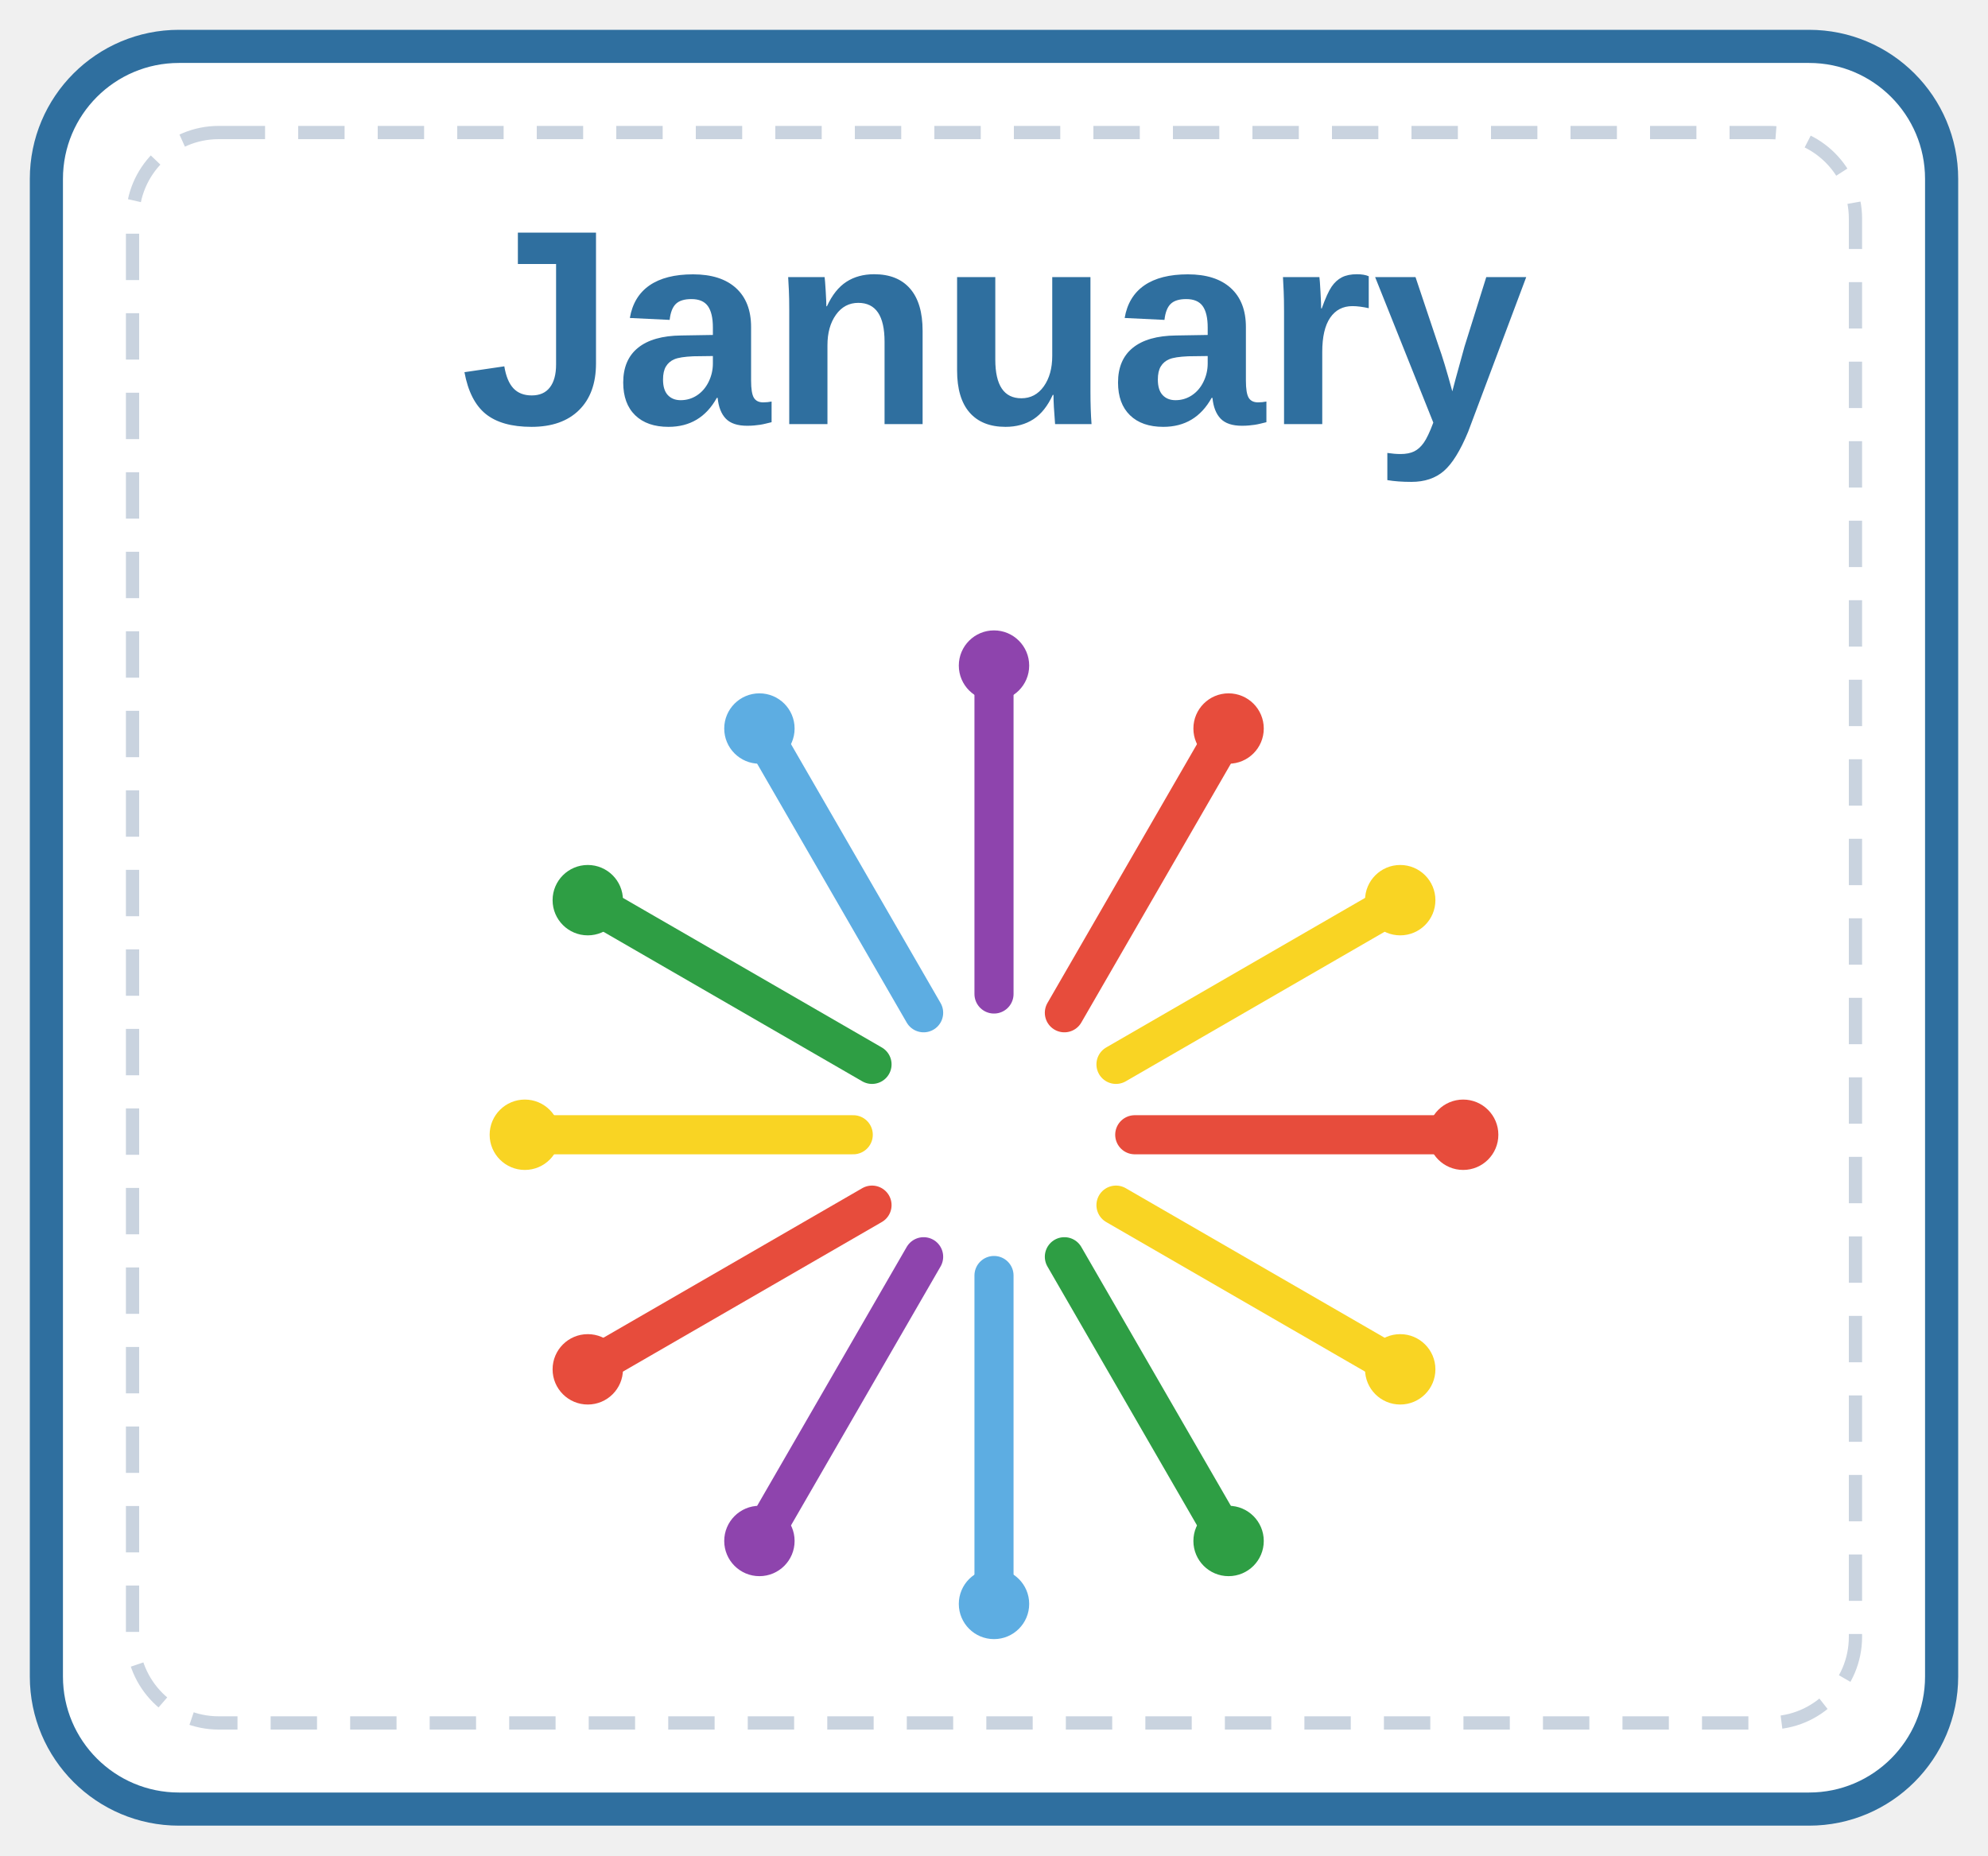
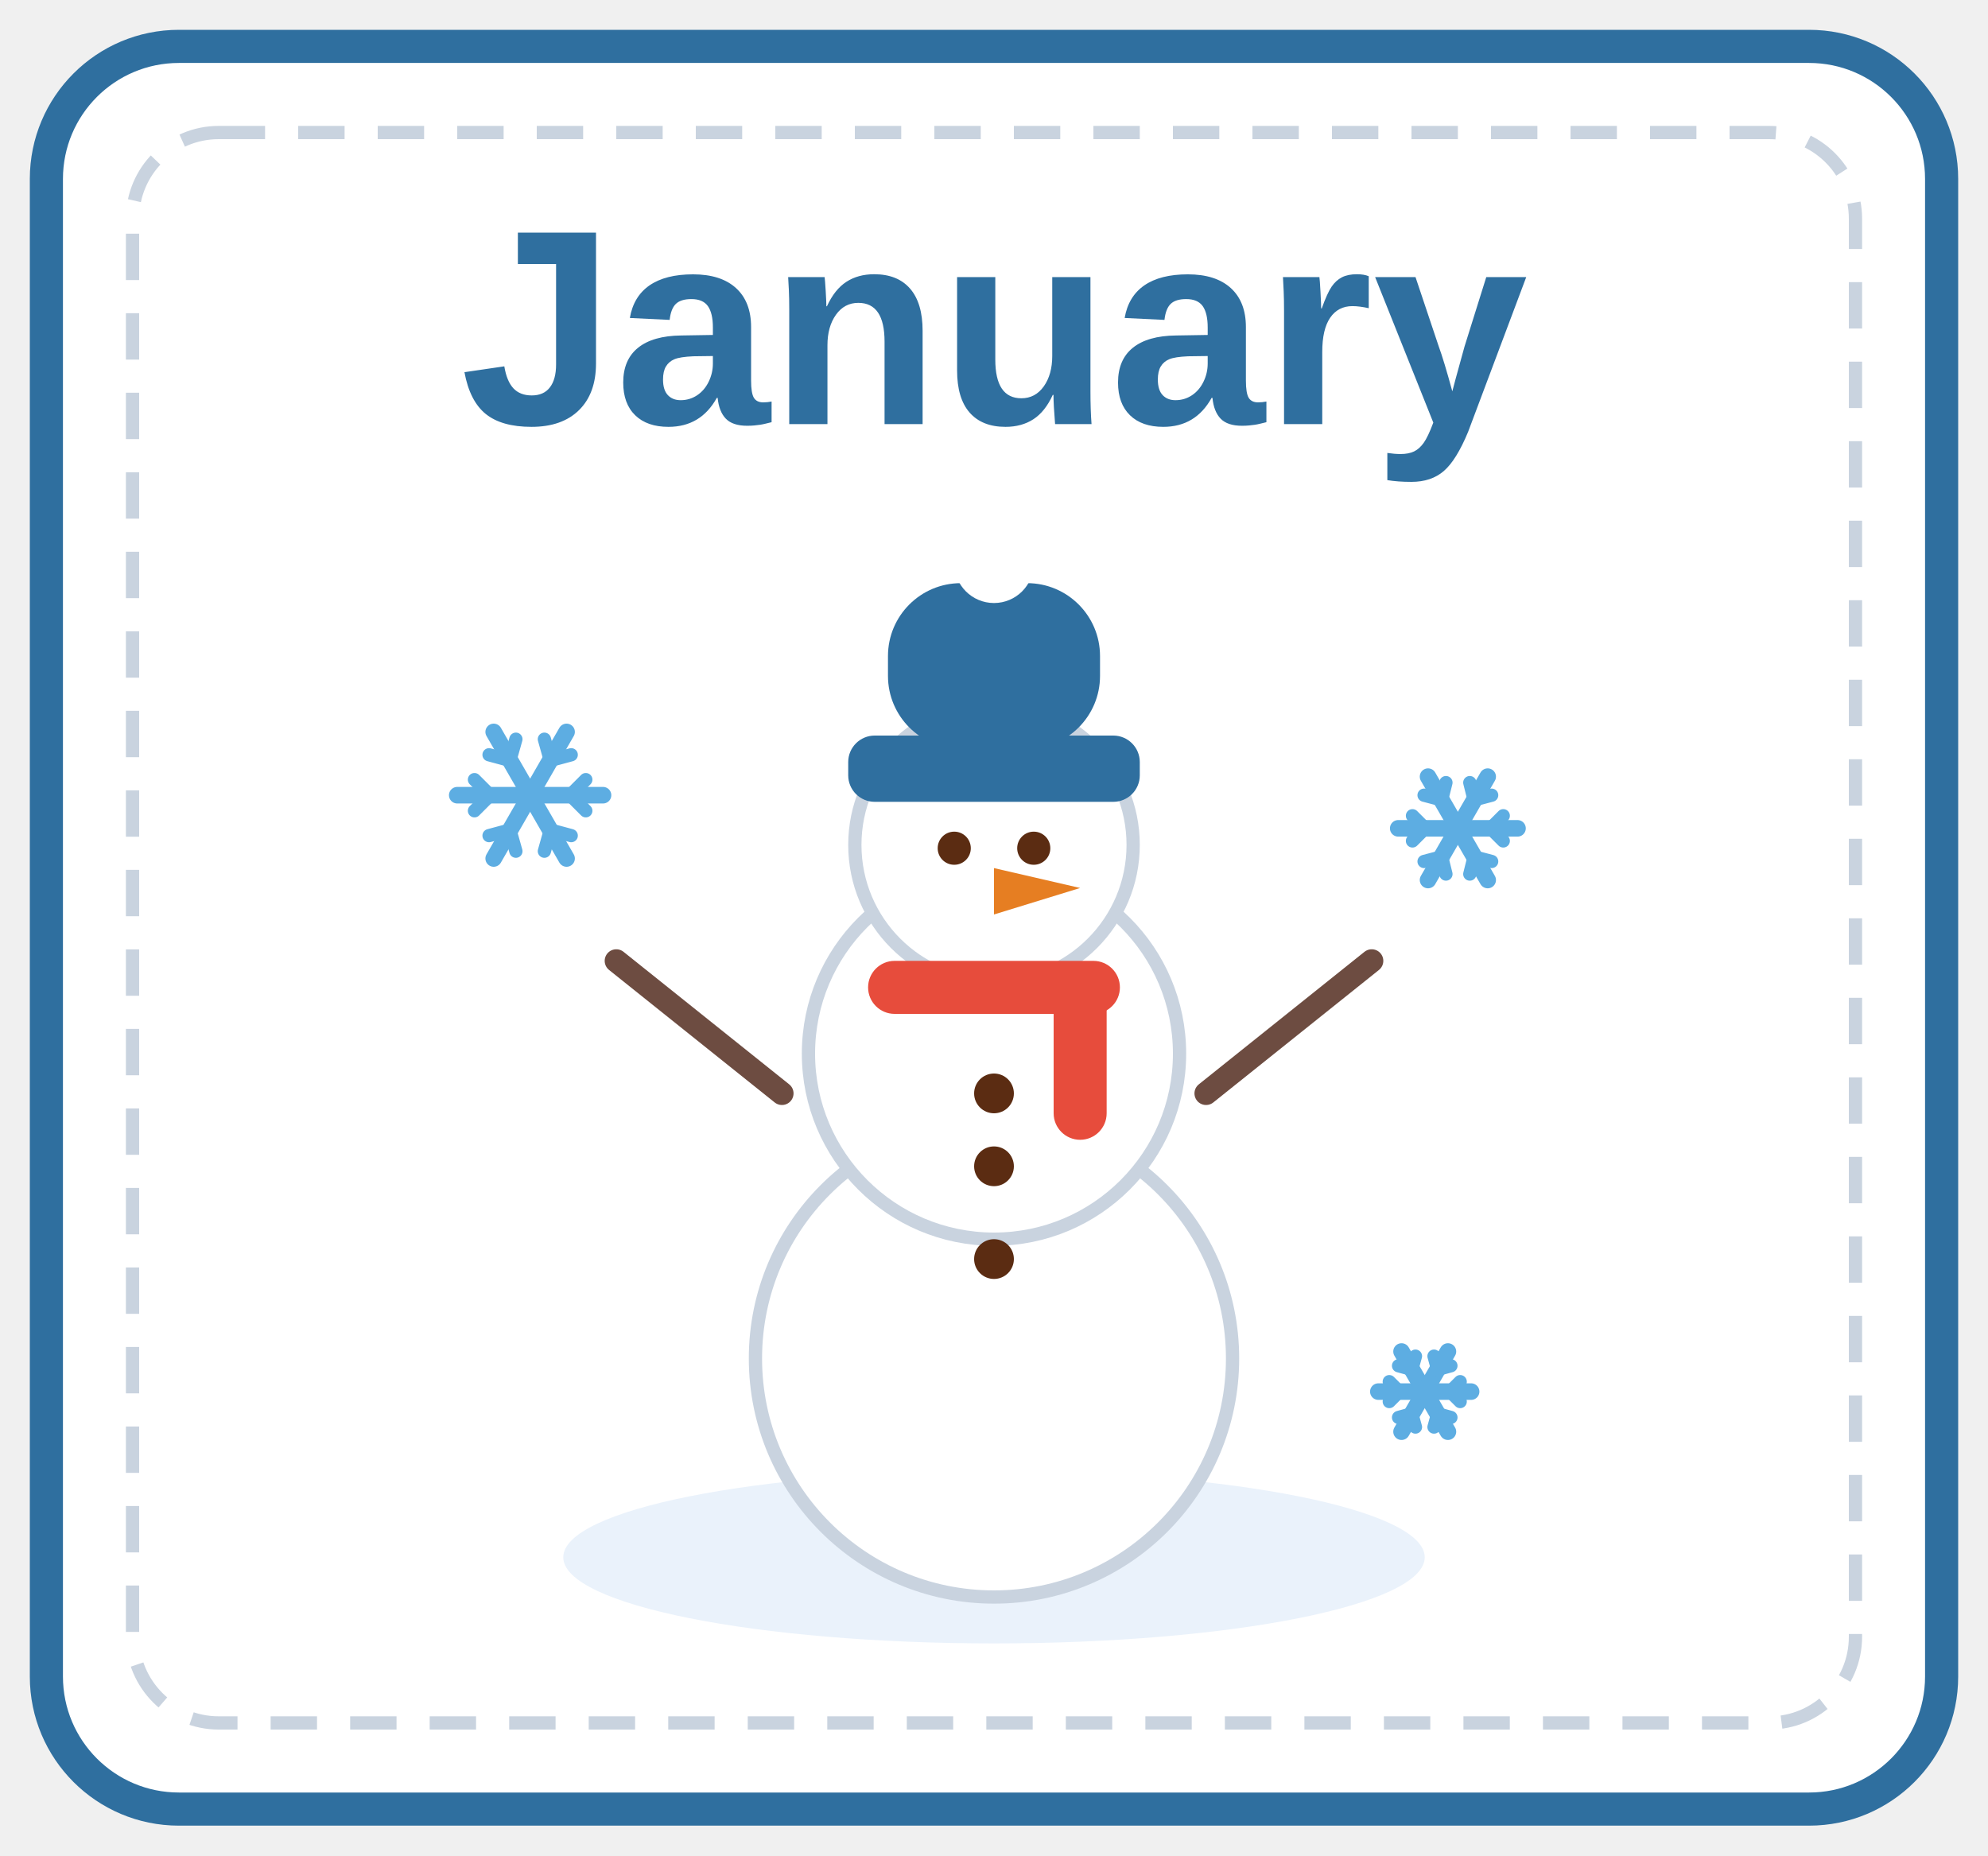
<svg xmlns="http://www.w3.org/2000/svg" viewBox="0 0 600 560" role="img" aria-label="January">
  <rect x="14" y="14" width="572" height="532" rx="40" fill="#ffffff" stroke="#2f6f9f" stroke-width="10" />
  <rect x="40" y="40" width="520" height="480" rx="26" fill="none" stroke="#c9d3df" stroke-width="4" stroke-dasharray="14 10" />
  <text x="300.0" y="128" text-anchor="middle" font-family="Nunito, Arial, sans-serif" font-size="84" font-weight="800" fill="#2f6f9f">January</text>
-   <g transform="translate(300 300) scale(1.18) translate(-300 -300) translate(0 36)">
-     <line x1="336.0" y1="300.0" x2="420.0" y2="300.0" stroke="#e74c3c" stroke-width="10" stroke-linecap="round" />
-     <circle cx="420.0" cy="300.0" r="9" fill="#e74c3c" />
-     <line x1="331.2" y1="318.0" x2="403.9" y2="360.0" stroke="#f9d423" stroke-width="10" stroke-linecap="round" />
-     <circle cx="403.9" cy="360.0" r="9" fill="#f9d423" />
-     <line x1="318.0" y1="331.2" x2="360.0" y2="403.9" stroke="#2e9e44" stroke-width="10" stroke-linecap="round" />
-     <circle cx="360.0" cy="403.9" r="9" fill="#2e9e44" />
-     <line x1="300.0" y1="336.0" x2="300.0" y2="420.0" stroke="#5dade2" stroke-width="10" stroke-linecap="round" />
-     <circle cx="300.0" cy="420.0" r="9" fill="#5dade2" />
-     <line x1="282.0" y1="331.2" x2="240.0" y2="403.9" stroke="#8e44ad" stroke-width="10" stroke-linecap="round" />
-     <circle cx="240.0" cy="403.9" r="9" fill="#8e44ad" />
-     <line x1="268.8" y1="318.0" x2="196.1" y2="360.0" stroke="#e74c3c" stroke-width="10" stroke-linecap="round" />
-     <circle cx="196.1" cy="360.0" r="9" fill="#e74c3c" />
-     <line x1="264.0" y1="300.0" x2="180.0" y2="300.0" stroke="#f9d423" stroke-width="10" stroke-linecap="round" />
-     <circle cx="180.0" cy="300.0" r="9" fill="#f9d423" />
-     <line x1="268.8" y1="282.0" x2="196.1" y2="240.0" stroke="#2e9e44" stroke-width="10" stroke-linecap="round" />
-     <circle cx="196.1" cy="240.0" r="9" fill="#2e9e44" />
-     <line x1="282.0" y1="268.8" x2="240.0" y2="196.1" stroke="#5dade2" stroke-width="10" stroke-linecap="round" />
-     <circle cx="240.0" cy="196.1" r="9" fill="#5dade2" />
-     <line x1="300.0" y1="264.0" x2="300.0" y2="180.0" stroke="#8e44ad" stroke-width="10" stroke-linecap="round" />
-     <circle cx="300.0" cy="180.0" r="9" fill="#8e44ad" />
-     <line x1="318.0" y1="268.8" x2="360.0" y2="196.1" stroke="#e74c3c" stroke-width="10" stroke-linecap="round" />
-     <circle cx="360.0" cy="196.1" r="9" fill="#e74c3c" />
-     <line x1="331.2" y1="282.0" x2="403.9" y2="240.0" stroke="#f9d423" stroke-width="10" stroke-linecap="round" />
-     <circle cx="403.9" cy="240.0" r="9" fill="#f9d423" />
-   </g>
+   <line x1="160" y1="240" x2="182.0" y2="240.0" stroke="#5dade2" stroke-width="5" stroke-linecap="round" />
+   <line x1="172.1" y1="240.0" x2="176.8" y2="235.3" stroke="#5dade2" stroke-width="4" stroke-linecap="round" />
+   <line x1="172.1" y1="240.0" x2="176.8" y2="244.7" stroke="#5dade2" stroke-width="4" stroke-linecap="round" />
+   <line x1="160" y1="240" x2="171.0" y2="259.1" stroke="#5dade2" stroke-width="5" stroke-linecap="round" />
+   <line x1="166.1" y1="250.5" x2="172.4" y2="252.2" stroke="#5dade2" stroke-width="4" stroke-linecap="round" />
+   <line x1="166.1" y1="250.5" x2="164.3" y2="256.9" stroke="#5dade2" stroke-width="4" stroke-linecap="round" />
+   <line x1="160" y1="240" x2="149.0" y2="259.1" stroke="#5dade2" stroke-width="5" stroke-linecap="round" />
+   <line x1="153.9" y1="250.5" x2="155.7" y2="256.9" stroke="#5dade2" stroke-width="4" stroke-linecap="round" />
+   <line x1="153.9" y1="250.5" x2="147.6" y2="252.2" stroke="#5dade2" stroke-width="4" stroke-linecap="round" />
+   <line x1="160" y1="240" x2="138.0" y2="240.0" stroke="#5dade2" stroke-width="5" stroke-linecap="round" />
+   <line x1="147.9" y1="240.0" x2="143.2" y2="244.7" stroke="#5dade2" stroke-width="4" stroke-linecap="round" />
+   <line x1="147.9" y1="240.0" x2="143.2" y2="235.3" stroke="#5dade2" stroke-width="4" stroke-linecap="round" />
+   <line x1="160" y1="240" x2="149.0" y2="220.9" stroke="#5dade2" stroke-width="5" stroke-linecap="round" />
+   <line x1="153.9" y1="229.5" x2="147.6" y2="227.8" stroke="#5dade2" stroke-width="4" stroke-linecap="round" />
+   <line x1="153.9" y1="229.5" x2="155.7" y2="223.1" stroke="#5dade2" stroke-width="4" stroke-linecap="round" />
+   <line x1="160" y1="240" x2="171.0" y2="220.9" stroke="#5dade2" stroke-width="5" stroke-linecap="round" />
+   <line x1="166.1" y1="229.5" x2="164.3" y2="223.1" stroke="#5dade2" stroke-width="4" stroke-linecap="round" />
+   <line x1="166.1" y1="229.5" x2="172.4" y2="227.8" stroke="#5dade2" stroke-width="4" stroke-linecap="round" />
+   <line x1="440" y1="250" x2="458.0" y2="250.0" stroke="#5dade2" stroke-width="5" stroke-linecap="round" />
+   <line x1="449.9" y1="250.0" x2="453.7" y2="246.2" stroke="#5dade2" stroke-width="4" stroke-linecap="round" />
+   <line x1="449.9" y1="250.0" x2="453.7" y2="253.8" stroke="#5dade2" stroke-width="4" stroke-linecap="round" />
+   <line x1="440" y1="250" x2="449.0" y2="265.6" stroke="#5dade2" stroke-width="5" stroke-linecap="round" />
+   <line x1="444.9" y1="258.6" x2="450.2" y2="260.0" stroke="#5dade2" stroke-width="4" stroke-linecap="round" />
+   <line x1="444.9" y1="258.6" x2="443.6" y2="263.8" stroke="#5dade2" stroke-width="4" stroke-linecap="round" />
+   <line x1="440" y1="250" x2="431.0" y2="265.6" stroke="#5dade2" stroke-width="5" stroke-linecap="round" />
+   <line x1="435.1" y1="258.6" x2="436.4" y2="263.8" stroke="#5dade2" stroke-width="4" stroke-linecap="round" />
+   <line x1="435.1" y1="258.6" x2="429.8" y2="260.0" stroke="#5dade2" stroke-width="4" stroke-linecap="round" />
+   <line x1="440" y1="250" x2="422.0" y2="250.0" stroke="#5dade2" stroke-width="5" stroke-linecap="round" />
+   <line x1="430.1" y1="250.0" x2="426.3" y2="253.8" stroke="#5dade2" stroke-width="4" stroke-linecap="round" />
+   <line x1="430.1" y1="250.0" x2="426.3" y2="246.2" stroke="#5dade2" stroke-width="4" stroke-linecap="round" />
+   <line x1="440" y1="250" x2="431.0" y2="234.4" stroke="#5dade2" stroke-width="5" stroke-linecap="round" />
+   <line x1="435.1" y1="241.4" x2="429.8" y2="240.0" stroke="#5dade2" stroke-width="4" stroke-linecap="round" />
+   <line x1="435.1" y1="241.4" x2="436.4" y2="236.2" stroke="#5dade2" stroke-width="4" stroke-linecap="round" />
+   <line x1="440" y1="250" x2="449.0" y2="234.4" stroke="#5dade2" stroke-width="5" stroke-linecap="round" />
+   <line x1="444.9" y1="241.4" x2="443.6" y2="236.2" stroke="#5dade2" stroke-width="4" stroke-linecap="round" />
+   <line x1="444.9" y1="241.4" x2="450.2" y2="240.0" stroke="#5dade2" stroke-width="4" stroke-linecap="round" />
+   <line x1="430" y1="420" x2="444.0" y2="420.0" stroke="#5dade2" stroke-width="5" stroke-linecap="round" />
+   <line x1="437.7" y1="420.0" x2="440.7" y2="417.0" stroke="#5dade2" stroke-width="4" stroke-linecap="round" />
+   <line x1="437.7" y1="420.0" x2="440.7" y2="423.0" stroke="#5dade2" stroke-width="4" stroke-linecap="round" />
+   <line x1="430" y1="420" x2="437.0" y2="432.1" stroke="#5dade2" stroke-width="5" stroke-linecap="round" />
+   <line x1="433.9" y1="426.7" x2="437.9" y2="427.8" stroke="#5dade2" stroke-width="4" stroke-linecap="round" />
+   <line x1="433.9" y1="426.7" x2="432.8" y2="430.7" stroke="#5dade2" stroke-width="4" stroke-linecap="round" />
+   <line x1="430" y1="420" x2="423.0" y2="432.1" stroke="#5dade2" stroke-width="5" stroke-linecap="round" />
+   <line x1="426.1" y1="426.7" x2="427.2" y2="430.7" stroke="#5dade2" stroke-width="4" stroke-linecap="round" />
+   <line x1="426.1" y1="426.7" x2="422.1" y2="427.8" stroke="#5dade2" stroke-width="4" stroke-linecap="round" />
+   <line x1="430" y1="420" x2="416.0" y2="420.0" stroke="#5dade2" stroke-width="5" stroke-linecap="round" />
+   <line x1="422.3" y1="420.0" x2="419.3" y2="423.0" stroke="#5dade2" stroke-width="4" stroke-linecap="round" />
+   <line x1="422.3" y1="420.0" x2="419.3" y2="417.0" stroke="#5dade2" stroke-width="4" stroke-linecap="round" />
+   <line x1="430" y1="420" x2="423.0" y2="407.9" stroke="#5dade2" stroke-width="5" stroke-linecap="round" />
+   <line x1="426.1" y1="413.3" x2="422.1" y2="412.2" stroke="#5dade2" stroke-width="4" stroke-linecap="round" />
+   <line x1="426.1" y1="413.3" x2="427.2" y2="409.3" stroke="#5dade2" stroke-width="4" stroke-linecap="round" />
+   <line x1="430" y1="420" x2="437.0" y2="407.9" stroke="#5dade2" stroke-width="5" stroke-linecap="round" />
+   <line x1="433.9" y1="413.3" x2="432.8" y2="409.3" stroke="#5dade2" stroke-width="4" stroke-linecap="round" />
+   <line x1="433.9" y1="413.3" x2="437.9" y2="412.2" stroke="#5dade2" stroke-width="4" stroke-linecap="round" />
+   <ellipse cx="300" cy="470" rx="130" ry="26" fill="#eaf2fb" />
+   <circle cx="300" cy="410" r="72" fill="#ffffff" stroke="#c9d3df" stroke-width="4" />
+   <circle cx="300" cy="318" r="56" fill="#ffffff" stroke="#c9d3df" stroke-width="4" />
+   <circle cx="300" cy="255" r="42" fill="#ffffff" stroke="#c9d3df" stroke-width="4" />
+   <rect x="256" y="222" width="88" height="20" rx="8" fill="#2f6f9f" />
+   <rect x="268" y="176" width="64" height="50" rx="22" fill="#2f6f9f" />
+   <circle cx="300" cy="170" r="12" fill="#ffffff" />
+   <rect x="262" y="290" width="76" height="16" rx="8" fill="#e74c3c" />
+   <rect x="318" y="296" width="16" height="48" rx="8" fill="#e74c3c" />
+   <circle cx="288" cy="256" r="5" fill="#5b2c12" />
+   <circle cx="312" cy="256" r="5" fill="#5b2c12" />
+   <polygon points="300,262 300,276 326,268" fill="#e67e22" />
+   <circle cx="300" cy="330" r="6" fill="#5b2c12" />
+   <circle cx="300" cy="352" r="6" fill="#5b2c12" />
+   <circle cx="300" cy="380" r="6" fill="#5b2c12" />
+   <line x1="236" y1="330" x2="186" y2="290" stroke="#6d4c41" stroke-width="7" stroke-linecap="round" />
+   <line x1="364" y1="330" x2="414" y2="290" stroke="#6d4c41" stroke-width="7" stroke-linecap="round" />
</svg>
